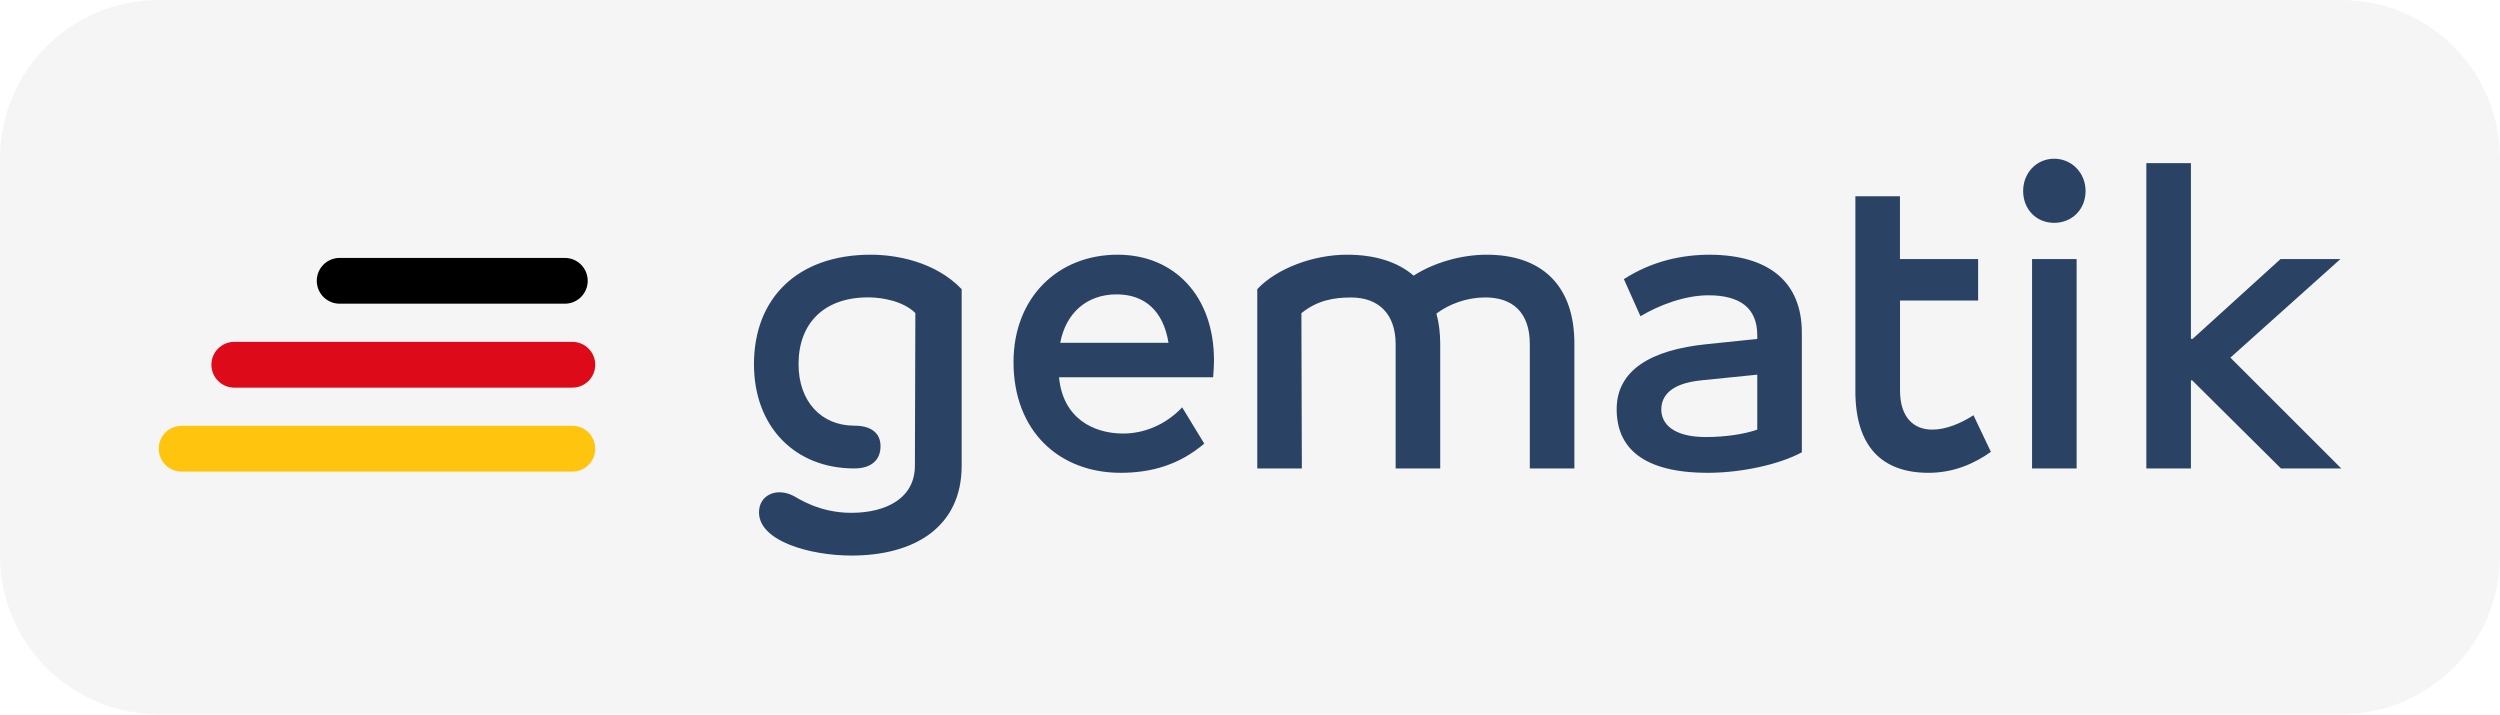
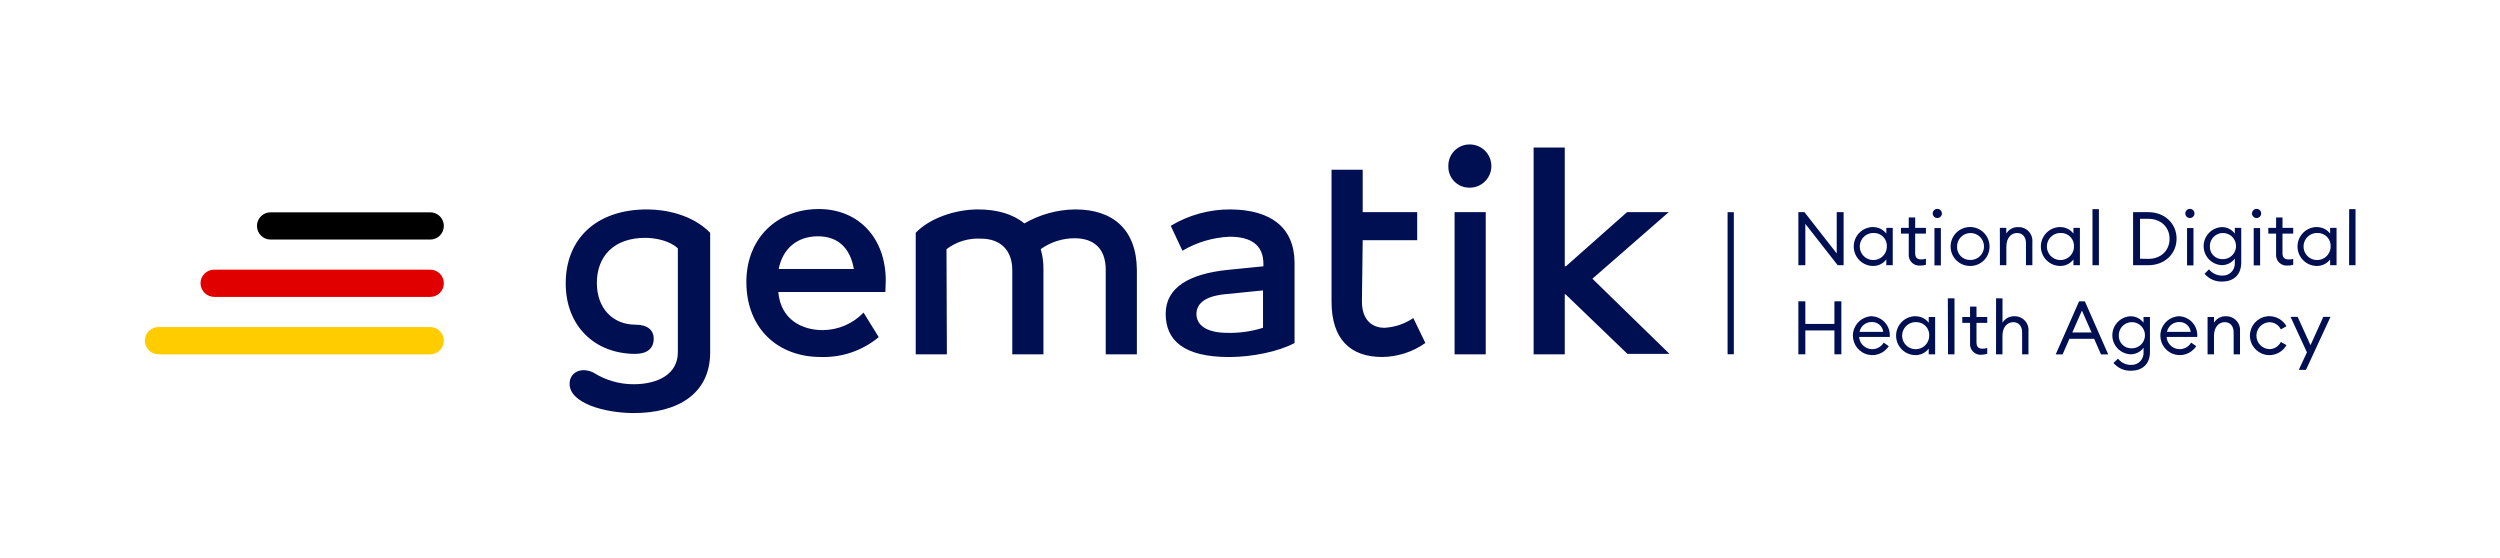
- <svg xmlns="http://www.w3.org/2000/svg" width="252" height="72" viewBox="0 0 252 72" fill="none">
-   <path d="M0 16C0 7.163 7.163 0 16 0H236C244.837 0 252 7.163 252 16V56C252 64.837 244.837 72 236 72H16C7.163 72 0 64.837 0 56V16Z" fill="#F5F5F5" />
-   <path d="M221.014 34.16H220.844V16.441H216.351V47.219H220.844V38.339H220.974L229.921 47.219H236L224.824 36.049L235.915 26.114H229.876L221.014 34.16ZM204.831 47.219H209.324V26.114H204.831V47.219ZM207.06 16C205.26 16 203.933 17.449 203.933 19.252C203.933 21.101 205.26 22.463 207.06 22.463C208.861 22.463 210.227 21.101 210.227 19.252C210.227 17.455 208.855 16 207.06 16ZM191.515 30.294H199.395V26.114H191.515V19.785H187.022V39.44C187.022 45.068 189.76 47.659 194.388 47.659C197.002 47.659 199.057 46.691 200.682 45.549L198.927 41.857C197.685 42.651 196.189 43.306 194.772 43.306C192.972 43.306 191.521 42.164 191.521 39.347V30.294H191.515ZM171.951 44.054C168.57 44.054 167.458 42.645 167.458 41.283C167.458 39.921 168.401 38.646 171.483 38.339L177.133 37.765V43.306C175.891 43.747 173.961 44.054 171.951 44.054ZM172.38 25.674C169.598 25.674 166.555 26.288 163.688 28.137L165.359 31.876C167.199 30.775 169.812 29.766 172.211 29.766C175.338 29.766 177.133 30.995 177.133 33.812V34.166L172.036 34.693C166.386 35.267 162.96 37.33 162.96 41.243C162.96 45.115 165.573 47.659 172.166 47.659C175.508 47.659 179.357 46.825 181.626 45.59V33.545C181.626 28.358 178.245 25.72 172.38 25.674ZM149.859 25.674C147.29 25.674 144.547 26.468 142.493 27.784C140.867 26.375 138.553 25.674 135.77 25.674C132.344 25.674 128.664 27.082 126.733 29.146V47.219H131.226L131.181 31.569C132.807 30.247 134.523 29.986 136.188 29.986C139.016 29.986 140.681 31.702 140.681 34.693V47.219H145.174V34.687C145.174 33.545 145.044 32.531 144.79 31.609C146.077 30.641 147.872 29.981 149.712 29.981C152.41 29.981 154.205 31.43 154.205 34.687V47.219H158.698V34.687C158.721 28.705 155.34 25.674 149.859 25.674ZM106.87 34.554C107.429 31.609 109.483 29.673 112.565 29.673C115.433 29.673 117.273 31.389 117.786 34.554H106.87ZM122.37 36.316C122.37 29.853 118.39 25.674 112.65 25.674C106.61 25.674 102.162 30.027 102.162 36.49C102.162 43.48 106.785 47.659 112.955 47.659C116.037 47.659 118.865 46.865 121.388 44.715L119.164 41.063C117.453 42.866 115.269 43.7 113.214 43.7C110.217 43.7 107.135 42.164 106.751 38.026H122.285C122.325 37.504 122.37 36.884 122.37 36.316ZM96.936 29.146C94.283 26.375 90.343 25.674 87.775 25.674C80.369 25.674 76 30.073 76 36.71C76 43.04 80.154 47.219 86.104 47.219C87.814 47.219 88.757 46.384 88.757 44.975C88.757 43.654 87.814 42.906 86.104 42.906C82.807 42.906 80.493 40.489 80.493 36.704C80.493 32.618 83.022 29.975 87.515 29.975C88.971 29.975 91.071 30.369 92.267 31.557L92.222 46.946C92.222 50.198 89.355 51.693 85.799 51.693C82.548 51.693 80.403 50.198 79.974 49.978C78.218 49.097 76.508 49.931 76.508 51.647C76.508 54.551 81.644 56 85.844 56C92.093 56 96.936 53.189 96.936 46.94V29.146Z" fill="#2A4365" />
-   <path d="M31.931 28.306C31.931 27.031 32.964 25.998 34.239 25.998H56.934C58.208 25.998 59.241 27.031 59.241 28.306C59.241 29.58 58.208 30.613 56.934 30.613H34.239C32.964 30.613 31.931 29.58 31.931 28.306Z" fill="black" />
-   <path d="M21.31 36.766C21.31 35.492 22.343 34.459 23.618 34.459H57.692C58.967 34.459 60 35.492 60 36.766C60 38.041 58.967 39.074 57.692 39.074H23.618C22.343 39.074 21.31 38.041 21.31 36.766Z" fill="#DD0B1A" />
-   <path d="M16 45.23C16 43.955 17.033 42.922 18.308 42.922H57.692C58.967 42.922 60 43.955 60 45.23C60 46.504 58.967 47.538 57.692 47.538H18.308C17.033 47.538 16 46.504 16 45.23Z" fill="#FEC40E" />
+ <svg xmlns="http://www.w3.org/2000/svg" id="Logo" viewBox="0 0 642.11 143.2">
+   <defs>
+     <style>.cls-1{fill:none;}.cls-2{fill:#000e52;}.cls-3{fill:#e10000;}.cls-4{fill:#fc0;}</style>
+   </defs>
+   <rect id="Schutzraum" class="cls-1" width="642.11" height="143.2" />
+   <rect class="cls-2" x="443.72" y="54.5" width="1.6" height="36.49" />
+   <path class="cls-2" d="M402.2,68.39h-.3V37.89h-8V91h8V75.59h.2L418,90.89h10.8L409,71.59l19.6-17.1H417.9ZM373.6,91h8V54.49h-8Zm3.9-53.9a5.44,5.44,0,0,0-5.5,5.6,5.36,5.36,0,0,0,5.5,5.5,5.55,5.55,0,1,0,0-11.1M350,61.69h14v-7.2H350V43.59h-8v33.9c0,9.7,4.9,14.2,13,14.2a19.56,19.56,0,0,0,11.1-3.6l-3.1-6.4a14.56,14.56,0,0,1-7.4,2.5c-3.2,0-5.8-2-5.8-6.8l.2-15.7Zm-34.7,23.8c-6,0-8-2.4-8-4.8s1.7-4.5,7.1-5.1l10-1v9.6a27.89,27.89,0,0,1-9.1,1.3m.8-31.7A29.4,29.4,0,0,0,300.7,58l3,6.4a26,26,0,0,1,12.1-3.6c5.5,0,8.7,2.1,8.7,7v.6l-9,.9c-10,1-16.1,4.5-16.1,11.3s4.6,11.1,16.3,11.1c5.9,0,12.7-1.4,16.8-3.6V67.39c-.1-9-6.1-13.5-16.4-13.6m-39.9,0a26.51,26.51,0,0,0-13.1,3.6c-2.9-2.4-7-3.6-11.9-3.6-6.1,0-12.6,2.4-16,6V91h8l-.1-27a13.32,13.32,0,0,1,8.9-2.7c5,0,8,3,8,8.1V91h8V69.29a17.45,17.45,0,0,0-.7-5.3,15,15,0,0,1,8.7-2.8c4.8,0,8,2.5,8,8.1V91h8V69.29c-.1-10.3-6.1-15.5-15.8-15.5M200,69.09c1-5.1,4.6-8.4,10.1-8.4,5.1,0,8.3,3,9.2,8.4Zm27.5,3c0-11.1-7.1-18.4-17.2-18.4-10.7,0-18.6,7.5-18.6,18.7,0,12.1,8.2,19.3,19.1,19.3a22.16,22.16,0,0,0,14.9-5.1l-3.9-6.3a14.65,14.65,0,0,1-10.5,4.5c-5.3,0-10.8-2.7-11.4-9.8h27.5c0-.8.1-1.9.1-2.9m-45.1-12.3c-4.7-4.8-11.7-6-16.2-6-13.1,0-20.9,7.6-20.9,19,0,10.9,7.4,18.1,17.9,18.1,3,0,4.7-1.4,4.7-3.9,0-2.3-1.7-3.6-4.7-3.6-5.8,0-9.9-4.2-9.9-10.7,0-7,4.5-11.6,12.4-11.6,2.6,0,6.3.7,8.4,2.7v26.7c0,5.6-5.1,8.2-11.4,8.2a19.24,19.24,0,0,1-10.3-3c-3.1-1.5-6.1-.1-6.1,2.9,0,5,9.1,7.5,16.5,7.5,11.1,0,19.6-4.8,19.6-15.6V59.79Z" transform="translate(0 0)" />
+   <path d="M110.5,61.53h-41a3.5,3.5,0,1,1,0-7h41a3.5,3.5,0,1,1,0,7Z" transform="translate(0 0)" />
+   <path class="cls-3" d="M110.5,76.26H55.1a3.56,3.56,0,0,1-3.6-3.5,3.5,3.5,0,0,1,3.6-3.5h55.4a3.5,3.5,0,1,1,0,7Z" transform="translate(0 0)" />
+   <path class="cls-4" d="M110.5,91H40.7a3.5,3.5,0,1,1,0-7h69.8a3.5,3.5,0,1,1,0,7Z" transform="translate(0 0)" />
+   <path class="cls-2" d="M472,68.12,463.69,57.5V68.12H461.9V54.49h1.56l8.29,10.61V54.49h1.77V68.12Z" transform="translate(0 0)" />
+   <path class="cls-2" d="M481.12,58.33A4.18,4.18,0,0,1,484.49,60V58.52h1.65v9.6h-1.65V66.64a4.21,4.21,0,0,1-3.37,1.67,5,5,0,0,1,0-10Zm.25,1.51a3.48,3.48,0,1,0,3.26,3.48A3.3,3.3,0,0,0,481.37,59.84Z" transform="translate(0 0)" />
+   <path class="cls-2" d="M493.19,68.21a2.7,2.7,0,0,1-2.94-2.94V60h-2V58.52h2V55.85h1.65v2.67h2.76V60H491.9v5c0,1.23.56,1.63,1.59,1.63a3.46,3.46,0,0,0,1.17-.19V68A4.4,4.4,0,0,1,493.19,68.21Z" transform="translate(0 0)" />
+   <path class="cls-2" d="M497.69,56a1.18,1.18,0,1,1,0-2.35,1.18,1.18,0,0,1,0,2.35Zm-.84,2.57h1.65v9.6h-1.65Z" transform="translate(0 0)" />
+   <path class="cls-2" d="M506,68.31a5,5,0,1,1,5-5A4.93,4.93,0,0,1,506,68.31Zm0-1.54a3.46,3.46,0,1,0-3.34-3.45A3.28,3.28,0,0,0,506,66.77Z" transform="translate(0 0)" />
+   <path class="cls-2" d="M513.65,58.52h1.65V60a3.37,3.37,0,0,1,3.05-1.67A3.53,3.53,0,0,1,522,62.2v5.92h-1.64V62.45c0-1.61-.92-2.61-2.26-2.61-1.56,0-2.78,1.27-2.78,3.51v4.77h-1.65Z" transform="translate(0 0)" />
+   <path class="cls-2" d="M529.18,58.33A4.16,4.16,0,0,1,532.55,60V58.52h1.66v9.6h-1.66V66.64a4.19,4.19,0,0,1-3.37,1.67,5,5,0,0,1,0-10Zm.24,1.51a3.48,3.48,0,1,0,3.27,3.48A3.3,3.3,0,0,0,529.42,59.84Z" transform="translate(0 0)" />
+   <path class="cls-2" d="M537.44,53.72h1.65v14.4h-1.65Z" transform="translate(0 0)" />
+   <path class="cls-2" d="M547.87,54.49h3.91c4.19,0,7.26,2.91,7.26,6.81s-3.07,6.82-7.26,6.82h-3.91Zm3.91,12c3.29,0,5.46-2.19,5.46-5.15s-2.17-5.14-5.46-5.14h-2.13V66.45Z" transform="translate(0 0)" />
+   <path class="cls-2" d="M562.57,56a1.18,1.18,0,1,1,0-2.35,1.18,1.18,0,0,1,0,2.35Zm-.84,2.57h1.65v9.6h-1.65Z" transform="translate(0 0)" />
+   <path class="cls-2" d="M570.74,72.32a5.65,5.65,0,0,1-4.51-2l1.15-1.15a4.1,4.1,0,0,0,3.36,1.61A3.07,3.07,0,0,0,574,67.5V66.41a4.11,4.11,0,0,1-3.34,1.69,4.89,4.89,0,0,1,0-9.77A4.09,4.09,0,0,1,574,60V58.52h1.65v9C575.6,70.77,573.49,72.32,570.74,72.32Zm.1-5.76a3.36,3.36,0,1,0-3.25-3.36A3.17,3.17,0,0,0,570.84,66.56Z" transform="translate(0 0)" />
+   <path class="cls-2" d="M579.7,56a1.18,1.18,0,1,1,0-2.35,1.18,1.18,0,0,1,0,2.35Zm-.85,2.57h1.65v9.6h-1.65Z" transform="translate(0 0)" />
+   <path class="cls-2" d="M587.54,68.21a2.7,2.7,0,0,1-2.94-2.94V60h-2V58.52h2V55.85h1.65v2.67H589V60h-2.76v5c0,1.23.56,1.63,1.59,1.63A3.46,3.46,0,0,0,589,66.5V68A4.4,4.4,0,0,1,587.54,68.21Z" transform="translate(0 0)" />
+   <path class="cls-2" d="M595.1,58.33A4.2,4.2,0,0,1,598.48,60V58.52h1.65v9.6h-1.65V66.64a4.23,4.23,0,0,1-3.38,1.67,5,5,0,0,1,0-10Zm.25,1.51a3.48,3.48,0,1,0,3.26,3.48A3.29,3.29,0,0,0,595.35,59.84Z" transform="translate(0 0)" />
+   <path class="cls-2" d="M603.37,53.72H605v14.4h-1.65Z" transform="translate(0 0)" />
+   <path class="cls-2" d="M461.9,77.39h1.79V83.2h7.47V77.39h1.78V91h-1.78V84.87h-7.47V91H461.9Z" transform="translate(0 0)" />
+   <path class="cls-2" d="M480.82,81.23a4.87,4.87,0,0,1,4.55,5.31H477.5A3.39,3.39,0,0,0,483.81,88l1.31.9a5,5,0,1,1-4.3-7.69Zm-3.21,4h6.09a2.87,2.87,0,0,0-2.94-2.52A3.15,3.15,0,0,0,477.61,85.2Z" transform="translate(0 0)" />
+   <path class="cls-2" d="M492,81.23a4.22,4.22,0,0,1,3.38,1.66V81.42h1.65V91h-1.65V89.54A4.23,4.23,0,0,1,492,91.21a5,5,0,0,1,0-10Zm.25,1.51a3.48,3.48,0,1,0,3.26,3.48A3.3,3.3,0,0,0,492.28,82.74Z" transform="translate(0 0)" />
+   <path class="cls-2" d="M500.29,76.62H502V91h-1.66Z" transform="translate(0 0)" />
+   <path class="cls-2" d="M509,91.11A2.7,2.7,0,0,1,506,88.17V82.93h-2V81.42h2V78.75h1.65v2.67h2.76v1.51h-2.76v5c0,1.23.56,1.63,1.59,1.63a3.46,3.46,0,0,0,1.17-.19v1.48A4.4,4.4,0,0,1,509,91.11Z" transform="translate(0 0)" />
+   <path class="cls-2" d="M512.68,76.62h1.65v6.27a3.41,3.41,0,0,1,3.06-1.66A3.53,3.53,0,0,1,521,85.1V91h-1.63V85.35c0-1.61-.92-2.61-2.26-2.61-1.56,0-2.79,1.27-2.79,3.51V91h-1.65Z" transform="translate(0 0)" />
+   <path class="cls-2" d="M534,77.39h1.48l6,13.63h-1.86l-1.75-4h-6.35l-1.75,4H528Zm3.21,8-2.48-5.62-2.47,5.62Z" transform="translate(0 0)" />
+   <path class="cls-2" d="M547.35,95.22a5.66,5.66,0,0,1-4.52-2L544,92.11a4.09,4.09,0,0,0,3.36,1.61,3.07,3.07,0,0,0,3.2-3.32V89.31A4.1,4.1,0,0,1,547.21,91a4.89,4.89,0,0,1,0-9.77,4.1,4.1,0,0,1,3.34,1.66V81.42h1.65v9C552.2,93.66,550.09,95.22,547.35,95.22Zm.09-5.76a3.36,3.36,0,1,0-3.24-3.36A3.18,3.18,0,0,0,547.44,89.46Z" transform="translate(0 0)" />
+   <path class="cls-2" d="M559.79,81.23a4.87,4.87,0,0,1,4.55,5.31h-7.87A3.39,3.39,0,0,0,562.78,88l1.31.9a5,5,0,1,1-4.3-7.69Zm-3.21,4h6.09a2.87,2.87,0,0,0-2.94-2.52A3.15,3.15,0,0,0,556.58,85.2Z" transform="translate(0 0)" />
+   <path class="cls-2" d="M567,81.42h1.65v1.47a3.41,3.41,0,0,1,3.06-1.66,3.53,3.53,0,0,1,3.62,3.87V91h-1.63V85.35c0-1.61-.92-2.61-2.26-2.61-1.56,0-2.79,1.27-2.79,3.51V91H567Z" transform="translate(0 0)" />
+   <path class="cls-2" d="M582.83,91.21a5,5,0,1,1,4.43-7.41l-1.44.8a3.25,3.25,0,0,0-3-1.84,3.46,3.46,0,0,0,0,6.91,3.25,3.25,0,0,0,3-1.84l1.44.81A5,5,0,0,1,582.83,91.21Z" transform="translate(0 0)" />
+   <path class="cls-2" d="M590.43,95l2.09-4.51-4.2-9.1h1.82l3.3,7.27,3.29-7.27h1.84L592.27,95Z" transform="translate(0 0)" />
</svg>
